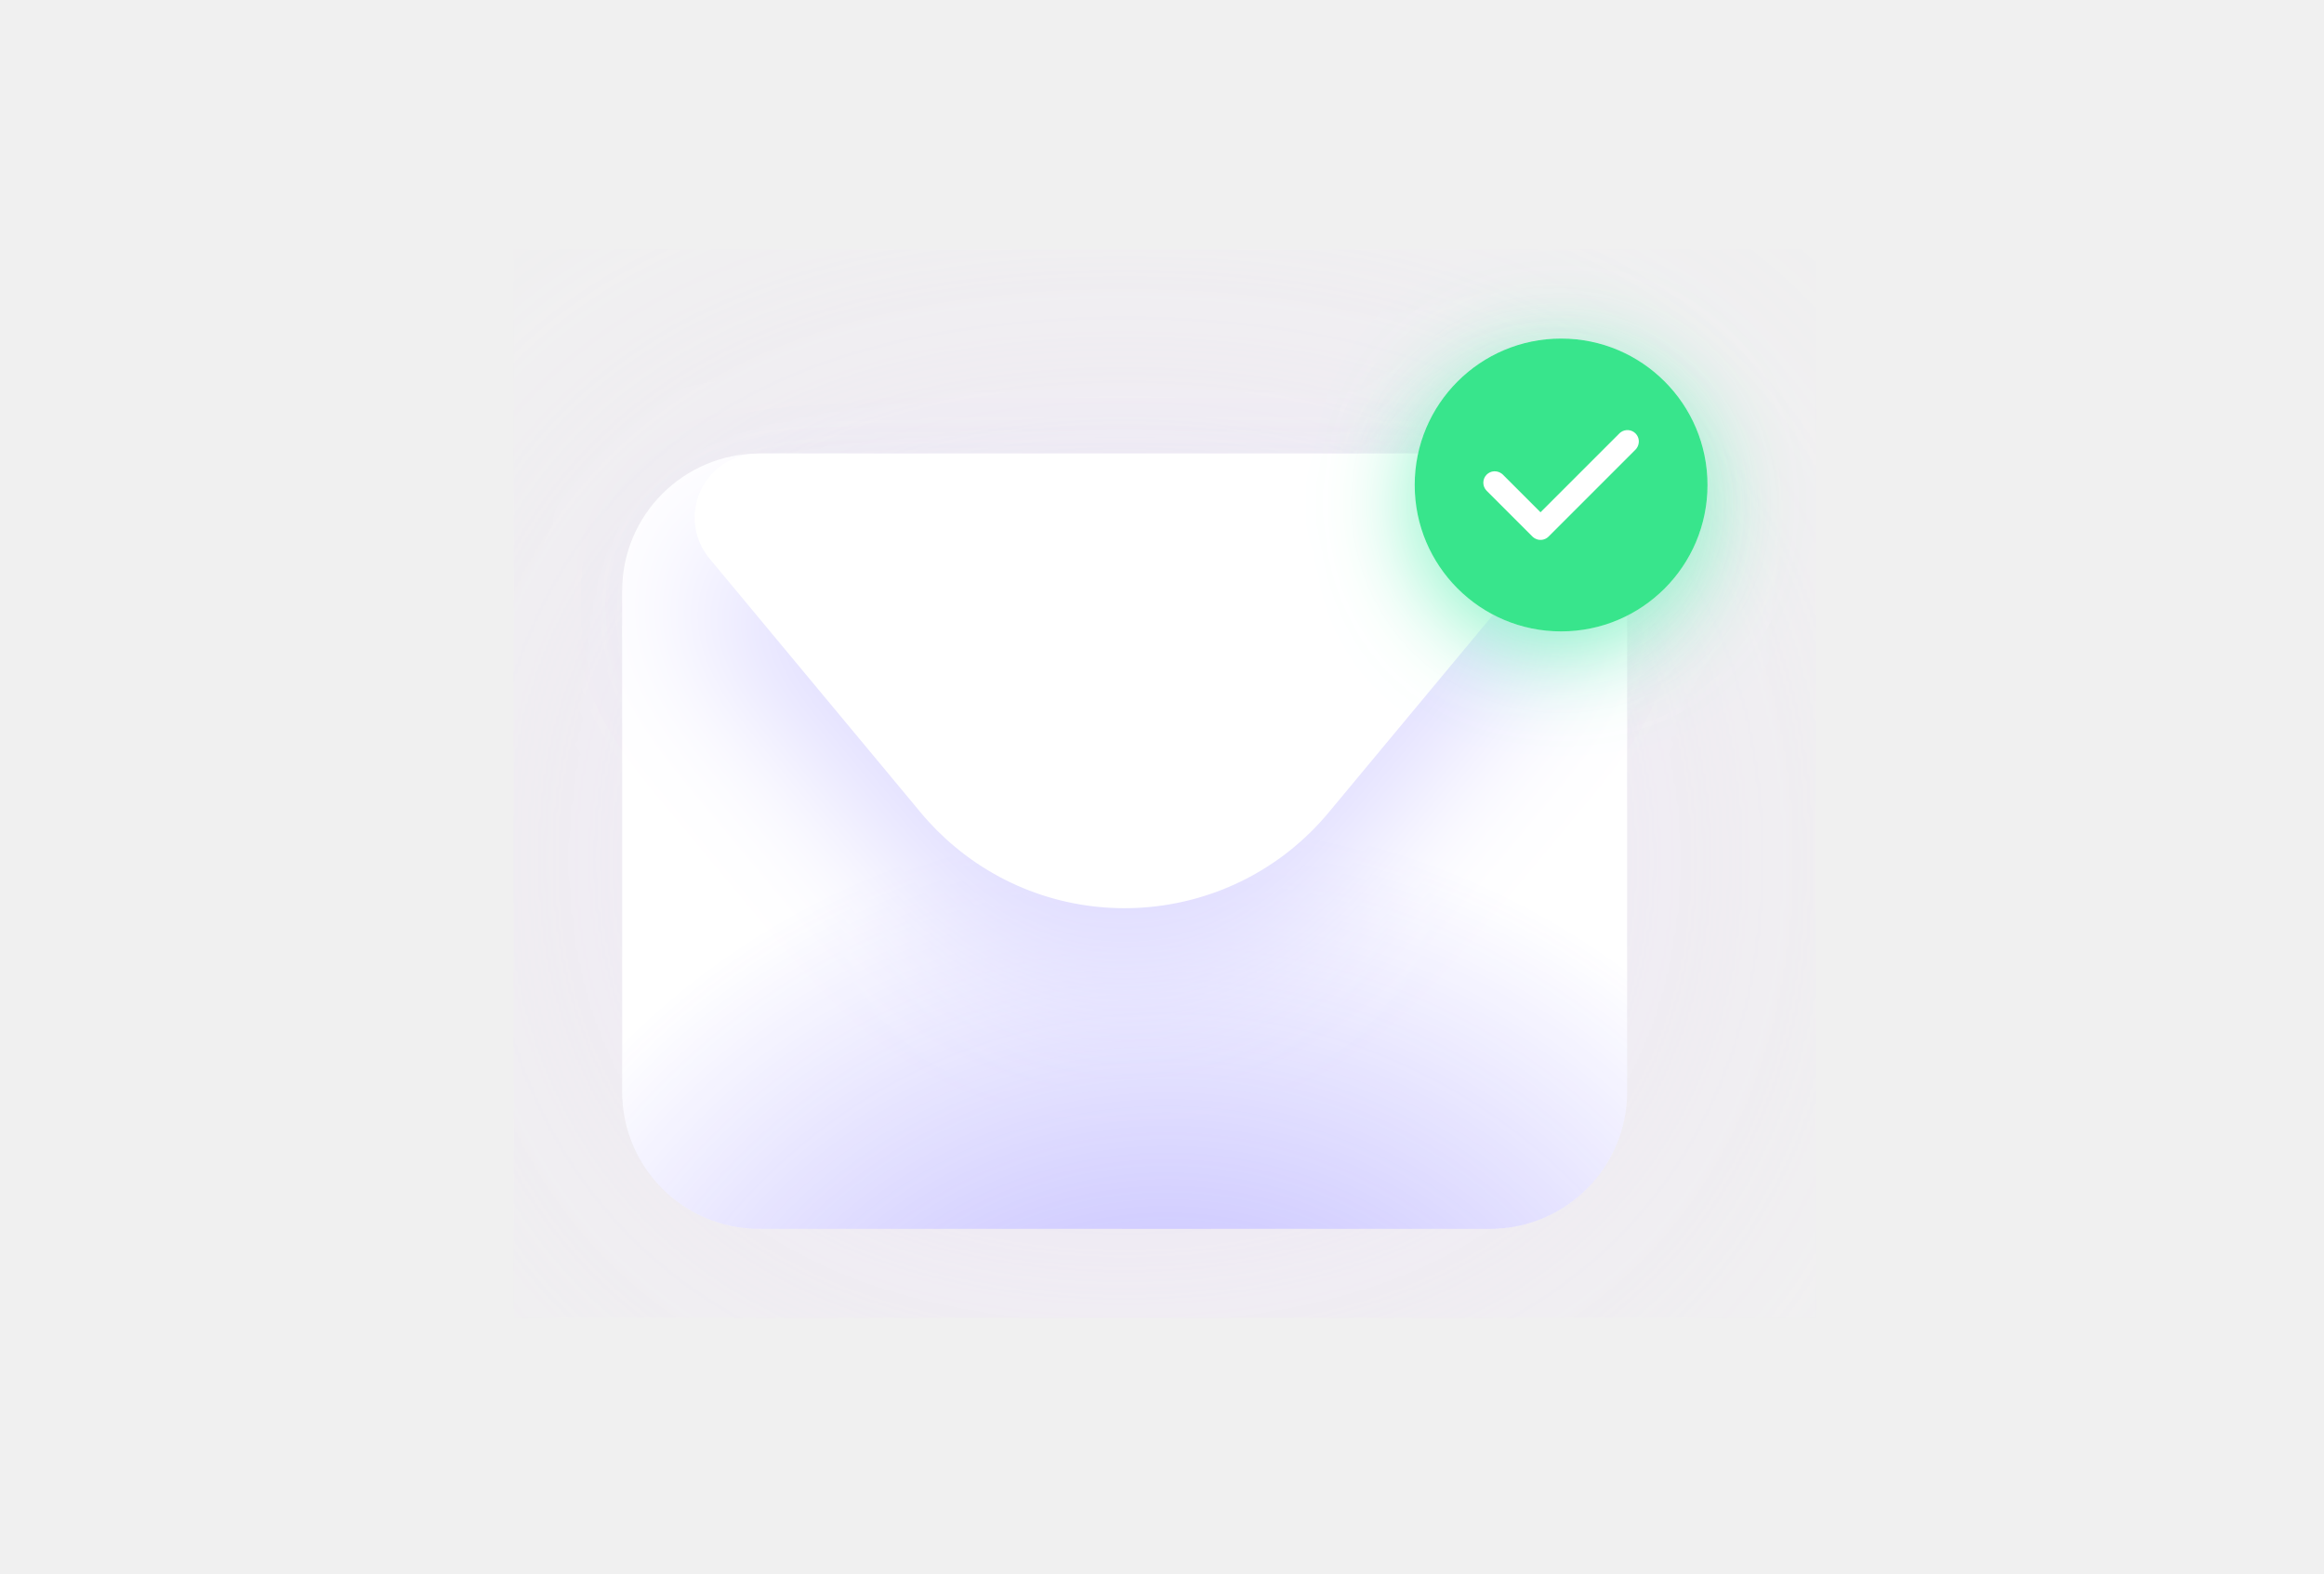
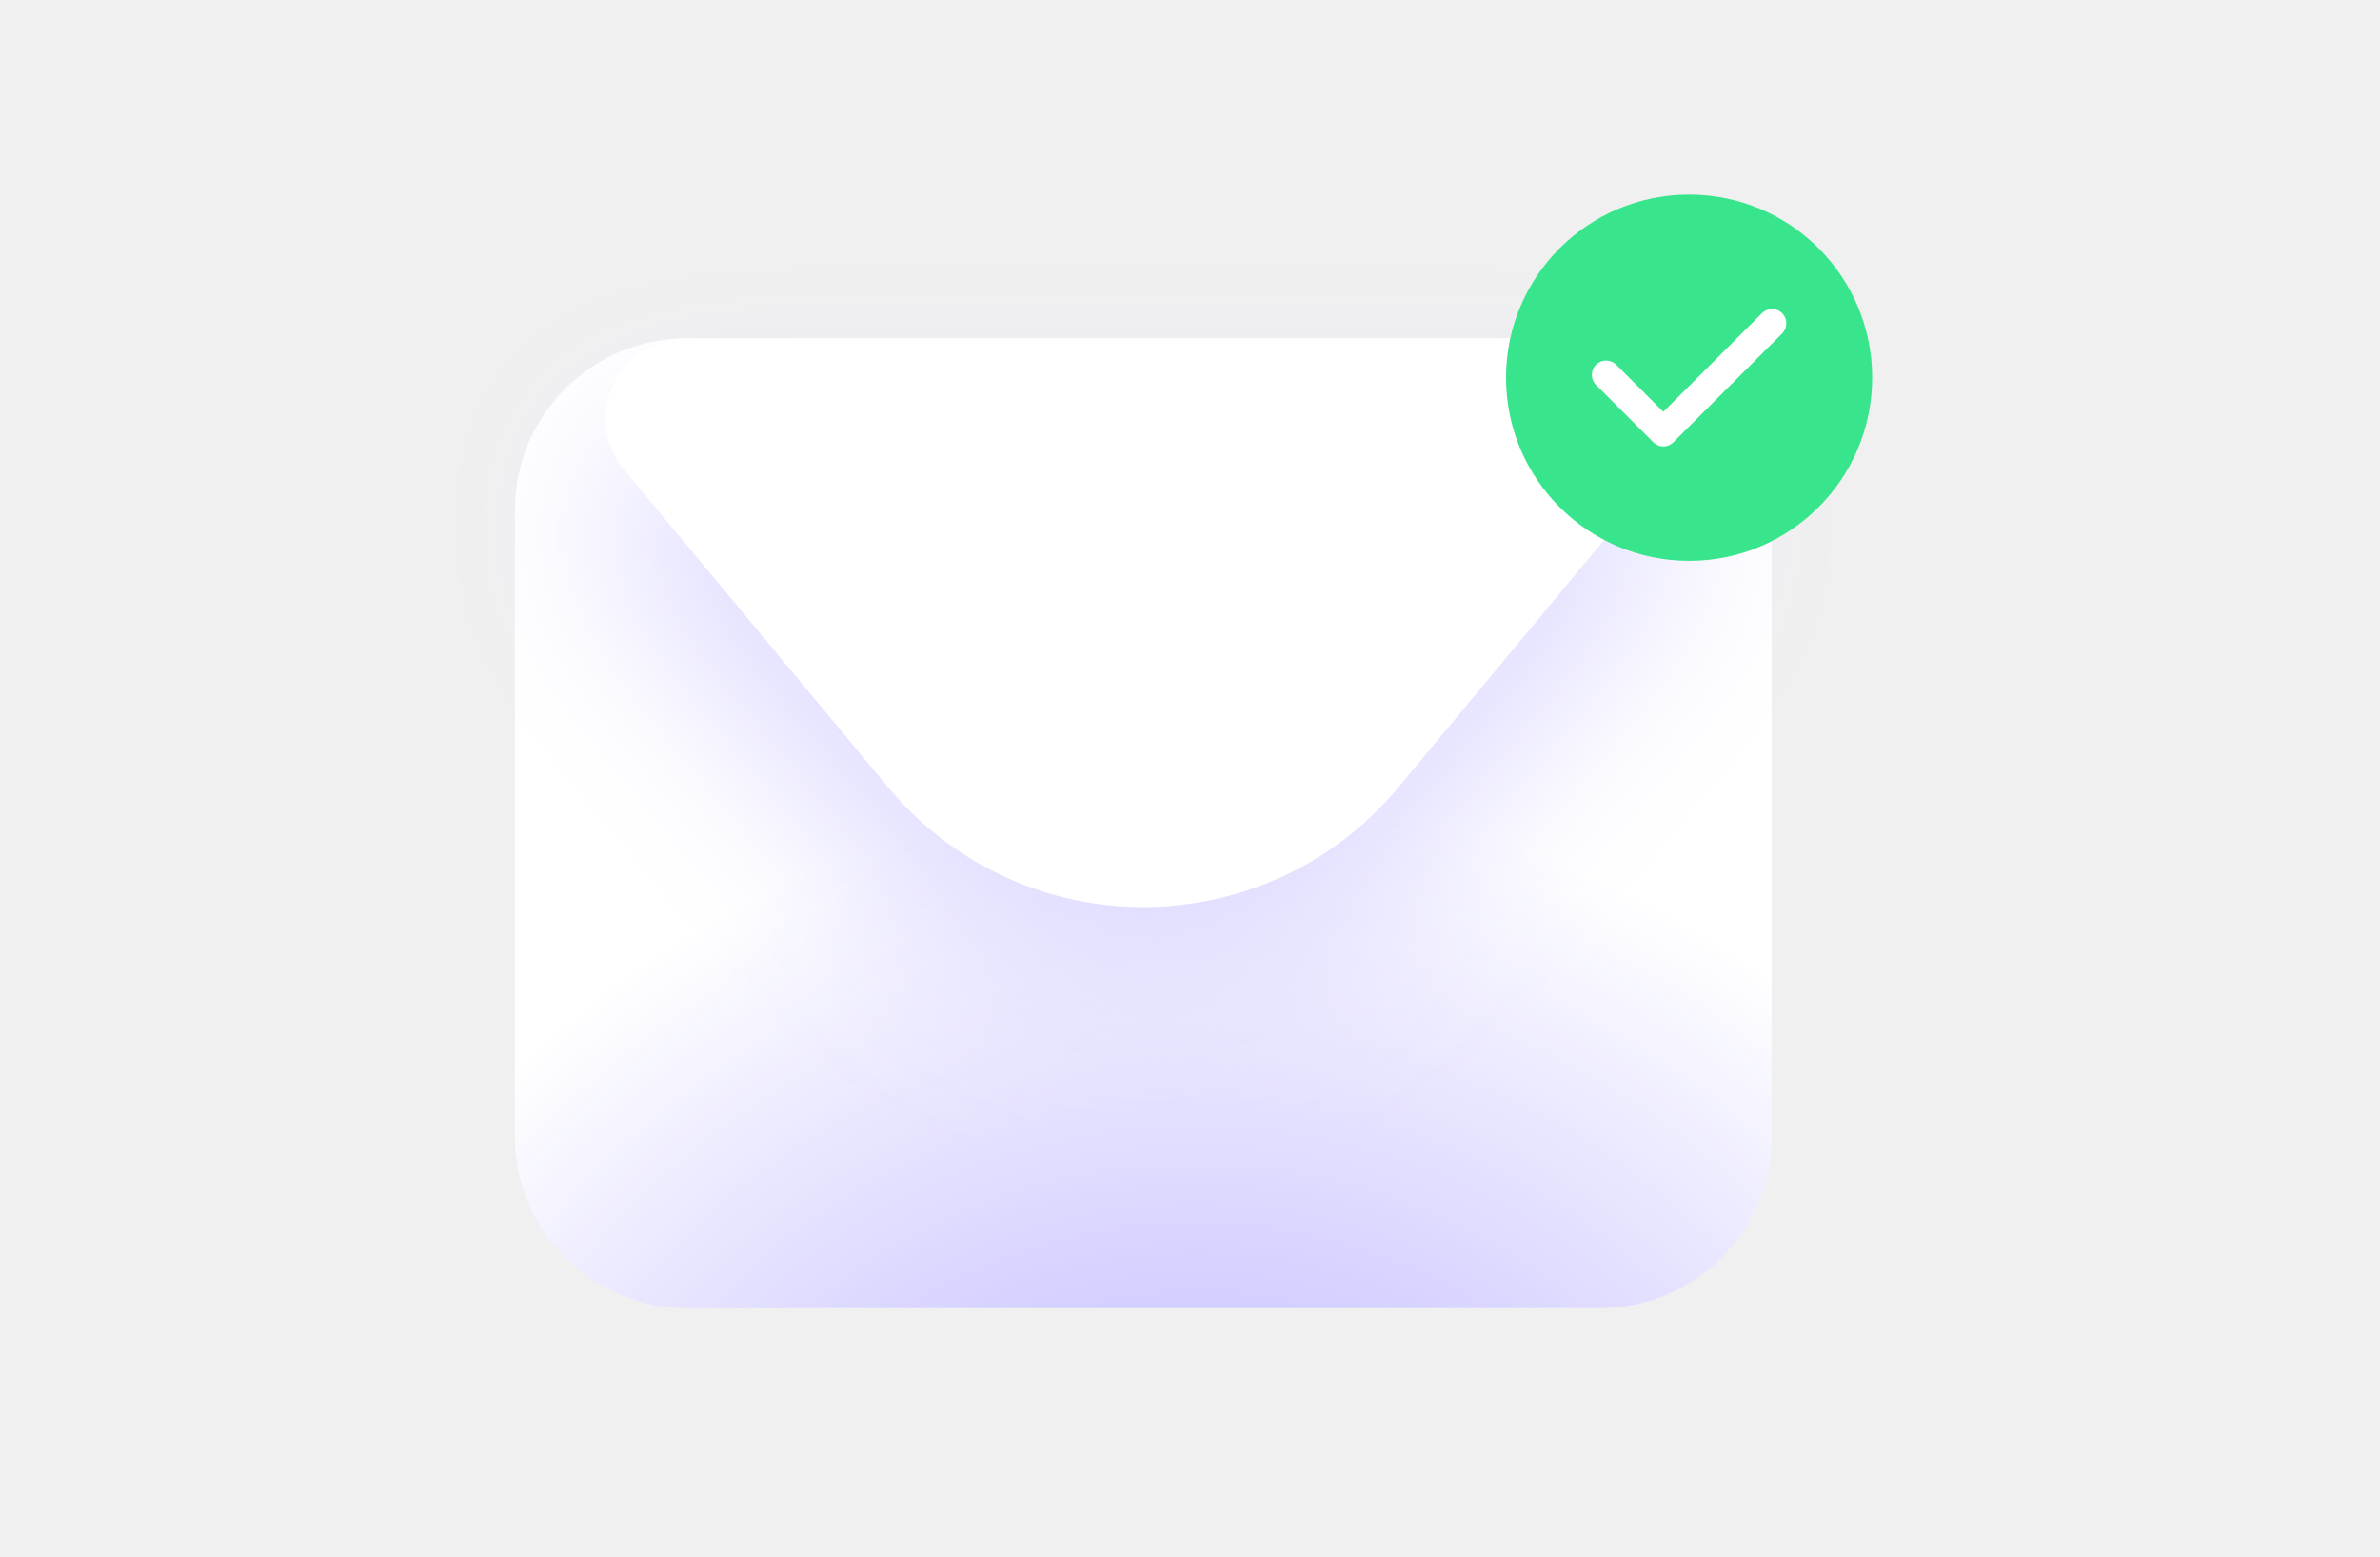
- <svg xmlns="http://www.w3.org/2000/svg" xmlns:xlink="http://www.w3.org/1999/xlink" width="254px" height="172px" viewBox="0 0 254 172" version="1.1">
+ <svg xmlns="http://www.w3.org/2000/svg" xmlns:xlink="http://www.w3.org/1999/xlink" width="208" height="136" viewBox="0 0 208 136">
  <defs>
-     <rect id="path-1" x="0" y="0" width="254" height="172" />
-     <radialGradient cx="54.212%" cy="146.639%" fx="54.212%" fy="146.639%" r="100%" gradientTransform="translate(0.542123,1.466385),scale(0.771439,1),rotate(90),translate(-0.542123,-1.466385)" id="radialGradient-3">
-       <stop stop-color="#4F40FF" stop-opacity="0.453" offset="0%" />
+     <path id="a" d="M0 0h206.744v136H0z" />
+     <path d="M15 12.563h79.837c8.284 0 15 6.716 15 15v54.733c0 8.284-6.716 15-15 15H15c-8.284 0-15-6.716-15-15V27.563c0-8.284 6.716-15 15-15Z" id="c" />
+     <path d="M14.925 12.563h79.987c3.866 0 7 3.134 7 7 0 1.635-.572 3.219-1.618 4.476L77.216 51.79C66.976 64.105 48.691 65.787 36.376 55.546a29 29 0 0 1-3.755-3.755L9.543 24.038c-2.472-2.973-2.066-7.386.906-9.858 1.257-1.045 2.841-1.618 4.476-1.618Z" id="f" />
+     <radialGradient cx="54.212%" cy="146.639%" fx="54.212%" fy="146.639%" r="100%" gradientTransform="matrix(0 1 -.77144 0 1.67335 .924262)" id="d">
+       <stop stop-color="#4F40FF" stop-opacity=".453" offset="0%" />
      <stop stop-color="#3B29FF" stop-opacity="0" offset="100%" />
    </radialGradient>
-     <path d="M15,12.563 L94.837,12.563 C103.121,12.563 109.837,19.278 109.837,27.563 L109.837,82.295 C109.837,90.58 103.121,97.295 94.837,97.295 L15,97.295 C6.716,97.295 0,90.58 0,82.295 L0,27.563 C0,19.278 6.716,12.563 15,12.563 Z" id="path-4" />
-     <filter x="-82.8%" y="-105.0%" width="265.7%" height="314.8%" filterUnits="objectBoundingBox" id="filter-5">
-       <feOffset dx="0" dy="2" in="SourceAlpha" result="shadowOffsetOuter1" />
-       <feGaussianBlur stdDeviation="30" in="shadowOffsetOuter1" result="shadowBlurOuter1" />
-       <feColorMatrix values="0 0 0 0 0.93   0 0 0 0 0.859   0 0 0 0 1  0 0 0 0.454 0" type="matrix" in="shadowBlurOuter1" />
-     </filter>
-     <path d="M14.925,12.563 L94.912,12.563 C98.778,12.563 101.912,15.697 101.912,19.563 C101.912,21.198 101.34,22.781 100.294,24.038 L77.216,51.79 C66.976,64.105 48.691,65.787 36.376,55.546 C35.012,54.412 33.755,53.155 32.621,51.79 L9.543,24.038 C7.071,21.066 7.477,16.652 10.449,14.18 C11.707,13.135 13.29,12.563 14.925,12.563 Z" id="path-6" />
-     <filter x="-28.7%" y="-36.2%" width="157.5%" height="208.7%" filterUnits="objectBoundingBox" id="filter-7">
-       <feOffset dx="0" dy="9" in="SourceAlpha" result="shadowOffsetOuter1" />
+     <filter x="-28.7%" y="-36.2%" width="157.5%" height="208.7%" filterUnits="objectBoundingBox" id="e">
+       <feOffset dy="9" in="SourceAlpha" result="shadowOffsetOuter1" />
      <feGaussianBlur stdDeviation="7.5" in="shadowOffsetOuter1" result="shadowBlurOuter1" />
-       <feColorMatrix values="0 0 0 0 0.878   0 0 0 0 0.867   0 0 0 0 1  0 0 0 1 0" type="matrix" in="shadowBlurOuter1" />
-     </filter>
-     <filter x="-71.9%" y="-71.9%" width="243.8%" height="243.8%" filterUnits="objectBoundingBox" id="filter-8">
-       <feOffset dx="0" dy="2" in="SourceAlpha" result="shadowOffsetOuter1" />
-       <feGaussianBlur stdDeviation="5" in="shadowOffsetOuter1" result="shadowBlurOuter1" />
-       <feColorMatrix values="0 0 0 0 0.224   0 0 0 0 0.898   0 0 0 0 0.549  0 0 0 1 0" type="matrix" in="shadowBlurOuter1" result="shadowMatrixOuter1" />
-       <feMerge>
-         <feMergeNode in="shadowMatrixOuter1" />
-         <feMergeNode in="SourceGraphic" />
-       </feMerge>
+       <feColorMatrix values="0 0 0 0 0.878 0 0 0 0 0.867 0 0 0 0 1 0 0 0 1 0" in="shadowBlurOuter1" />
    </filter>
  </defs>
-   <g id="Account-Details" stroke="none" stroke-width="1" fill="none" fill-rule="evenodd">
-     <g id="B(3.1.4)-Security/Actions/Change-email-(Email-Verified)" transform="translate(-1116, -215)">
-       <g id="mail" transform="translate(1116, 215)">
-         <mask id="mask-2" fill="white">
-           <use xlink:href="#path-1" />
-         </mask>
-         <g id="Rectangle" />
-         <g id="Content-2" mask="url(#mask-2)">
-           <g transform="translate(68, 37)" id="Content-3">
-             <g id="Rectangle">
-               <use fill="black" fill-opacity="1" filter="url(#filter-5)" xlink:href="#path-4" />
-               <use fill="#FFFFFF" fill-rule="evenodd" xlink:href="#path-4" />
-               <use fill="url(#radialGradient-3)" fill-rule="evenodd" xlink:href="#path-4" />
-             </g>
-             <g id="Rectangle">
-               <use fill="black" fill-opacity="1" filter="url(#filter-7)" xlink:href="#path-6" />
-               <use fill="#FFFFFF" fill-rule="evenodd" xlink:href="#path-6" />
-             </g>
-             <g id="Content" filter="url(#filter-8)" transform="translate(86.61947, 0)">
-               <path d="M32,16 C32,7.163 24.837,0 16,0 C7.163,0 -7.966394e-16,7.163 -7.966394e-16,16 C-7.966394e-16,24.837 7.163,32 16,32 C24.837,32 32,24.837 32,16 Z" id="Oval" fill="#39E58C" />
-               <g id="Icon/V/Filled" transform="translate(7.5, 9.999962)" fill="#FFFFFF">
-                 <path d="M14.893,0.341 L6.249,8.982 L2.134,4.866 L2.023,4.769 C1.499,4.378 0.806,4.427 0.366,4.866 C-0.122,5.354 -0.122,6.146 0.366,6.634 L5.366,11.634 L5.456,11.715 L5.612,11.824 L5.827,11.925 L5.962,11.966 L6.049,11.984 L6.221,11.999 L6.297,11.998 L6.406,11.99 L6.494,11.976 L6.579,11.956 L6.738,11.9 L6.838,11.853 L6.988,11.758 L7.112,11.655 L16.634,2.134 L16.731,2.023 C17.122,1.499 17.073,0.806 16.634,0.366 C16.194,-0.073 15.501,-0.122 15.006,0.246 L14.893,0.341 Z" id="Path" />
-               </g>
-             </g>
-           </g>
-         </g>
+   <g transform="translate(.627907)" fill="none" fill-rule="evenodd">
+     <mask id="b" fill="#fff">
+       <use xlink:href="#a" />
+     </mask>
+     <g mask="url(#b)">
+       <g transform="translate(44.37209 17)">
+         <use fill="#FFF" xlink:href="#c" />
+         <use fill="url(#d)" xlink:href="#c" />
      </g>
+       <g transform="translate(44.37209 17)">
+         <use fill="#000" filter="url(#e)" xlink:href="#f" />
+         <use fill="#FFF" xlink:href="#f" />
+       </g>
+       <path d="M162.992 33c0-8.837-7.163-16-16-16s-16 7.163-16 16 7.163 16 16 16 16-7.163 16-16Z" fill="#39E58C" />
+       <path d="m153.384 27.341-8.644 8.641-4.115-4.116-.111-.098c-.524-.39-1.217-.342-1.657.098-.488.488-.488 1.28 0 1.768l5 5.0.09.081.156.109.215.101.135.041.087.017.172.015.076-0.0.109-.008.089-.015.085-.02.158-.056.1-.047.15-.095.124-.103 9.522-9.521.098-.111c.39-.524.342-1.217-.098-1.657-.44-.44-1.133-.488-1.628-.121l-.113.096Z" fill="#FFF" />
    </g>
  </g>
</svg>
